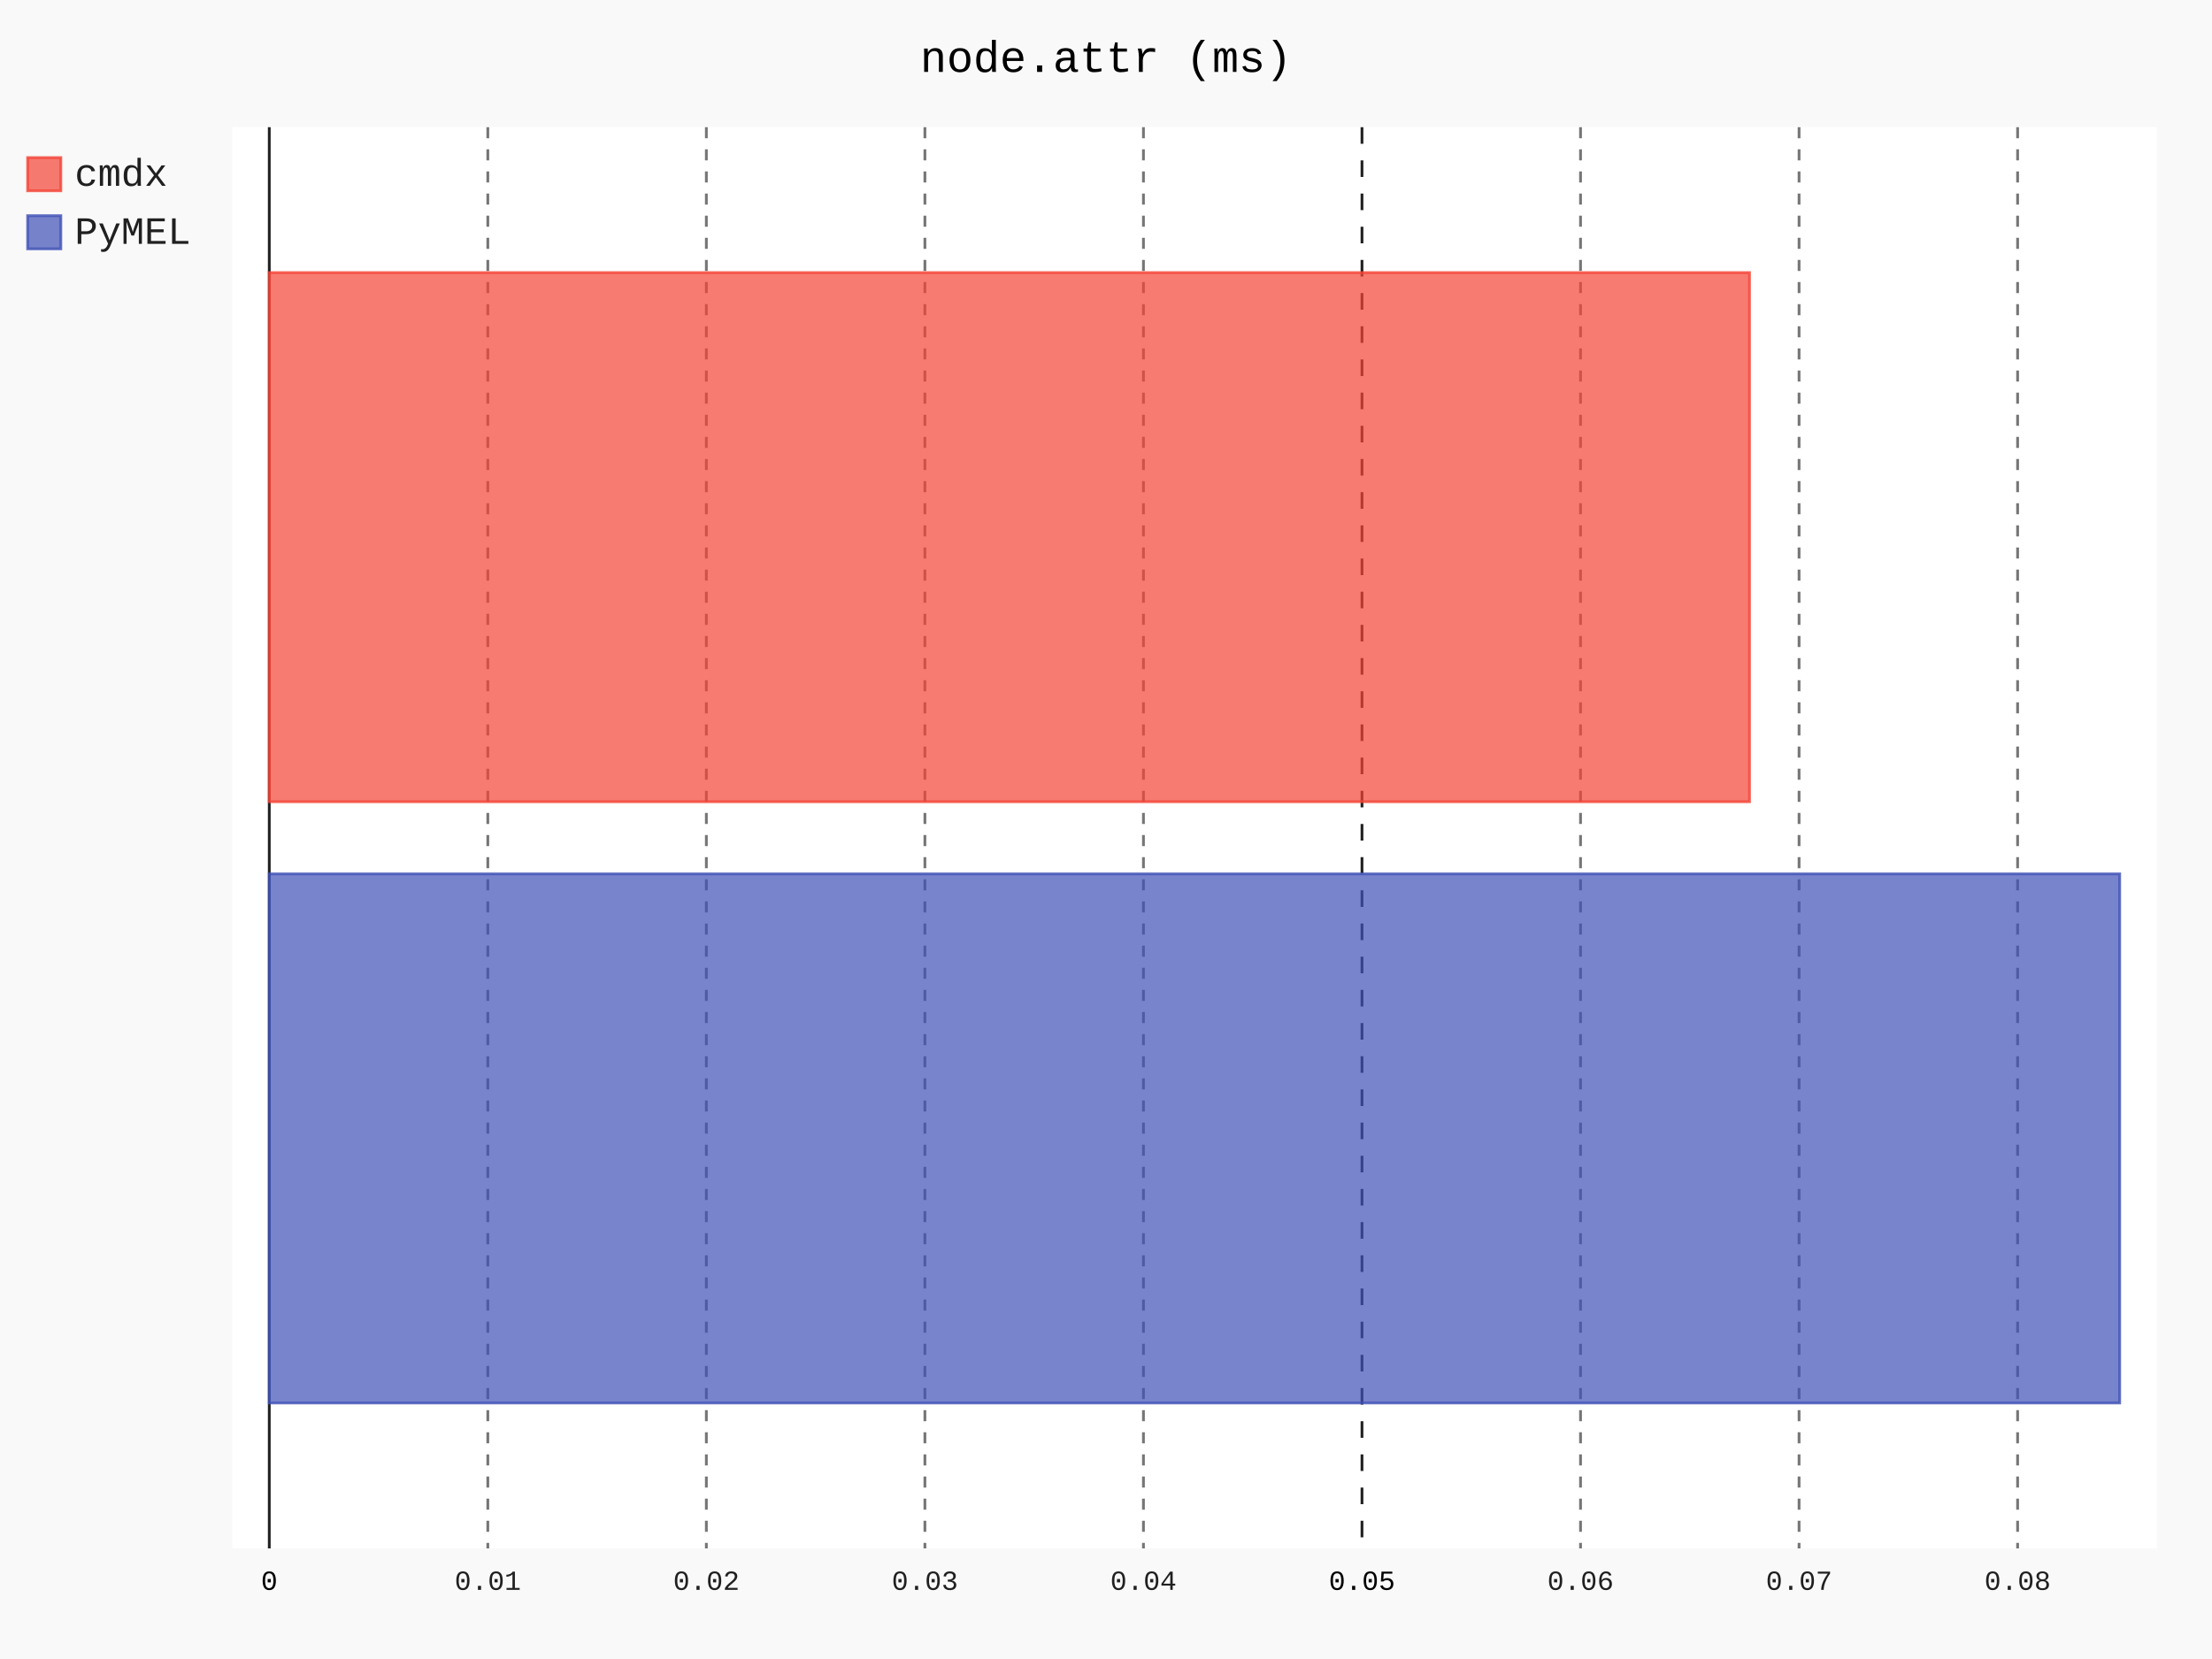
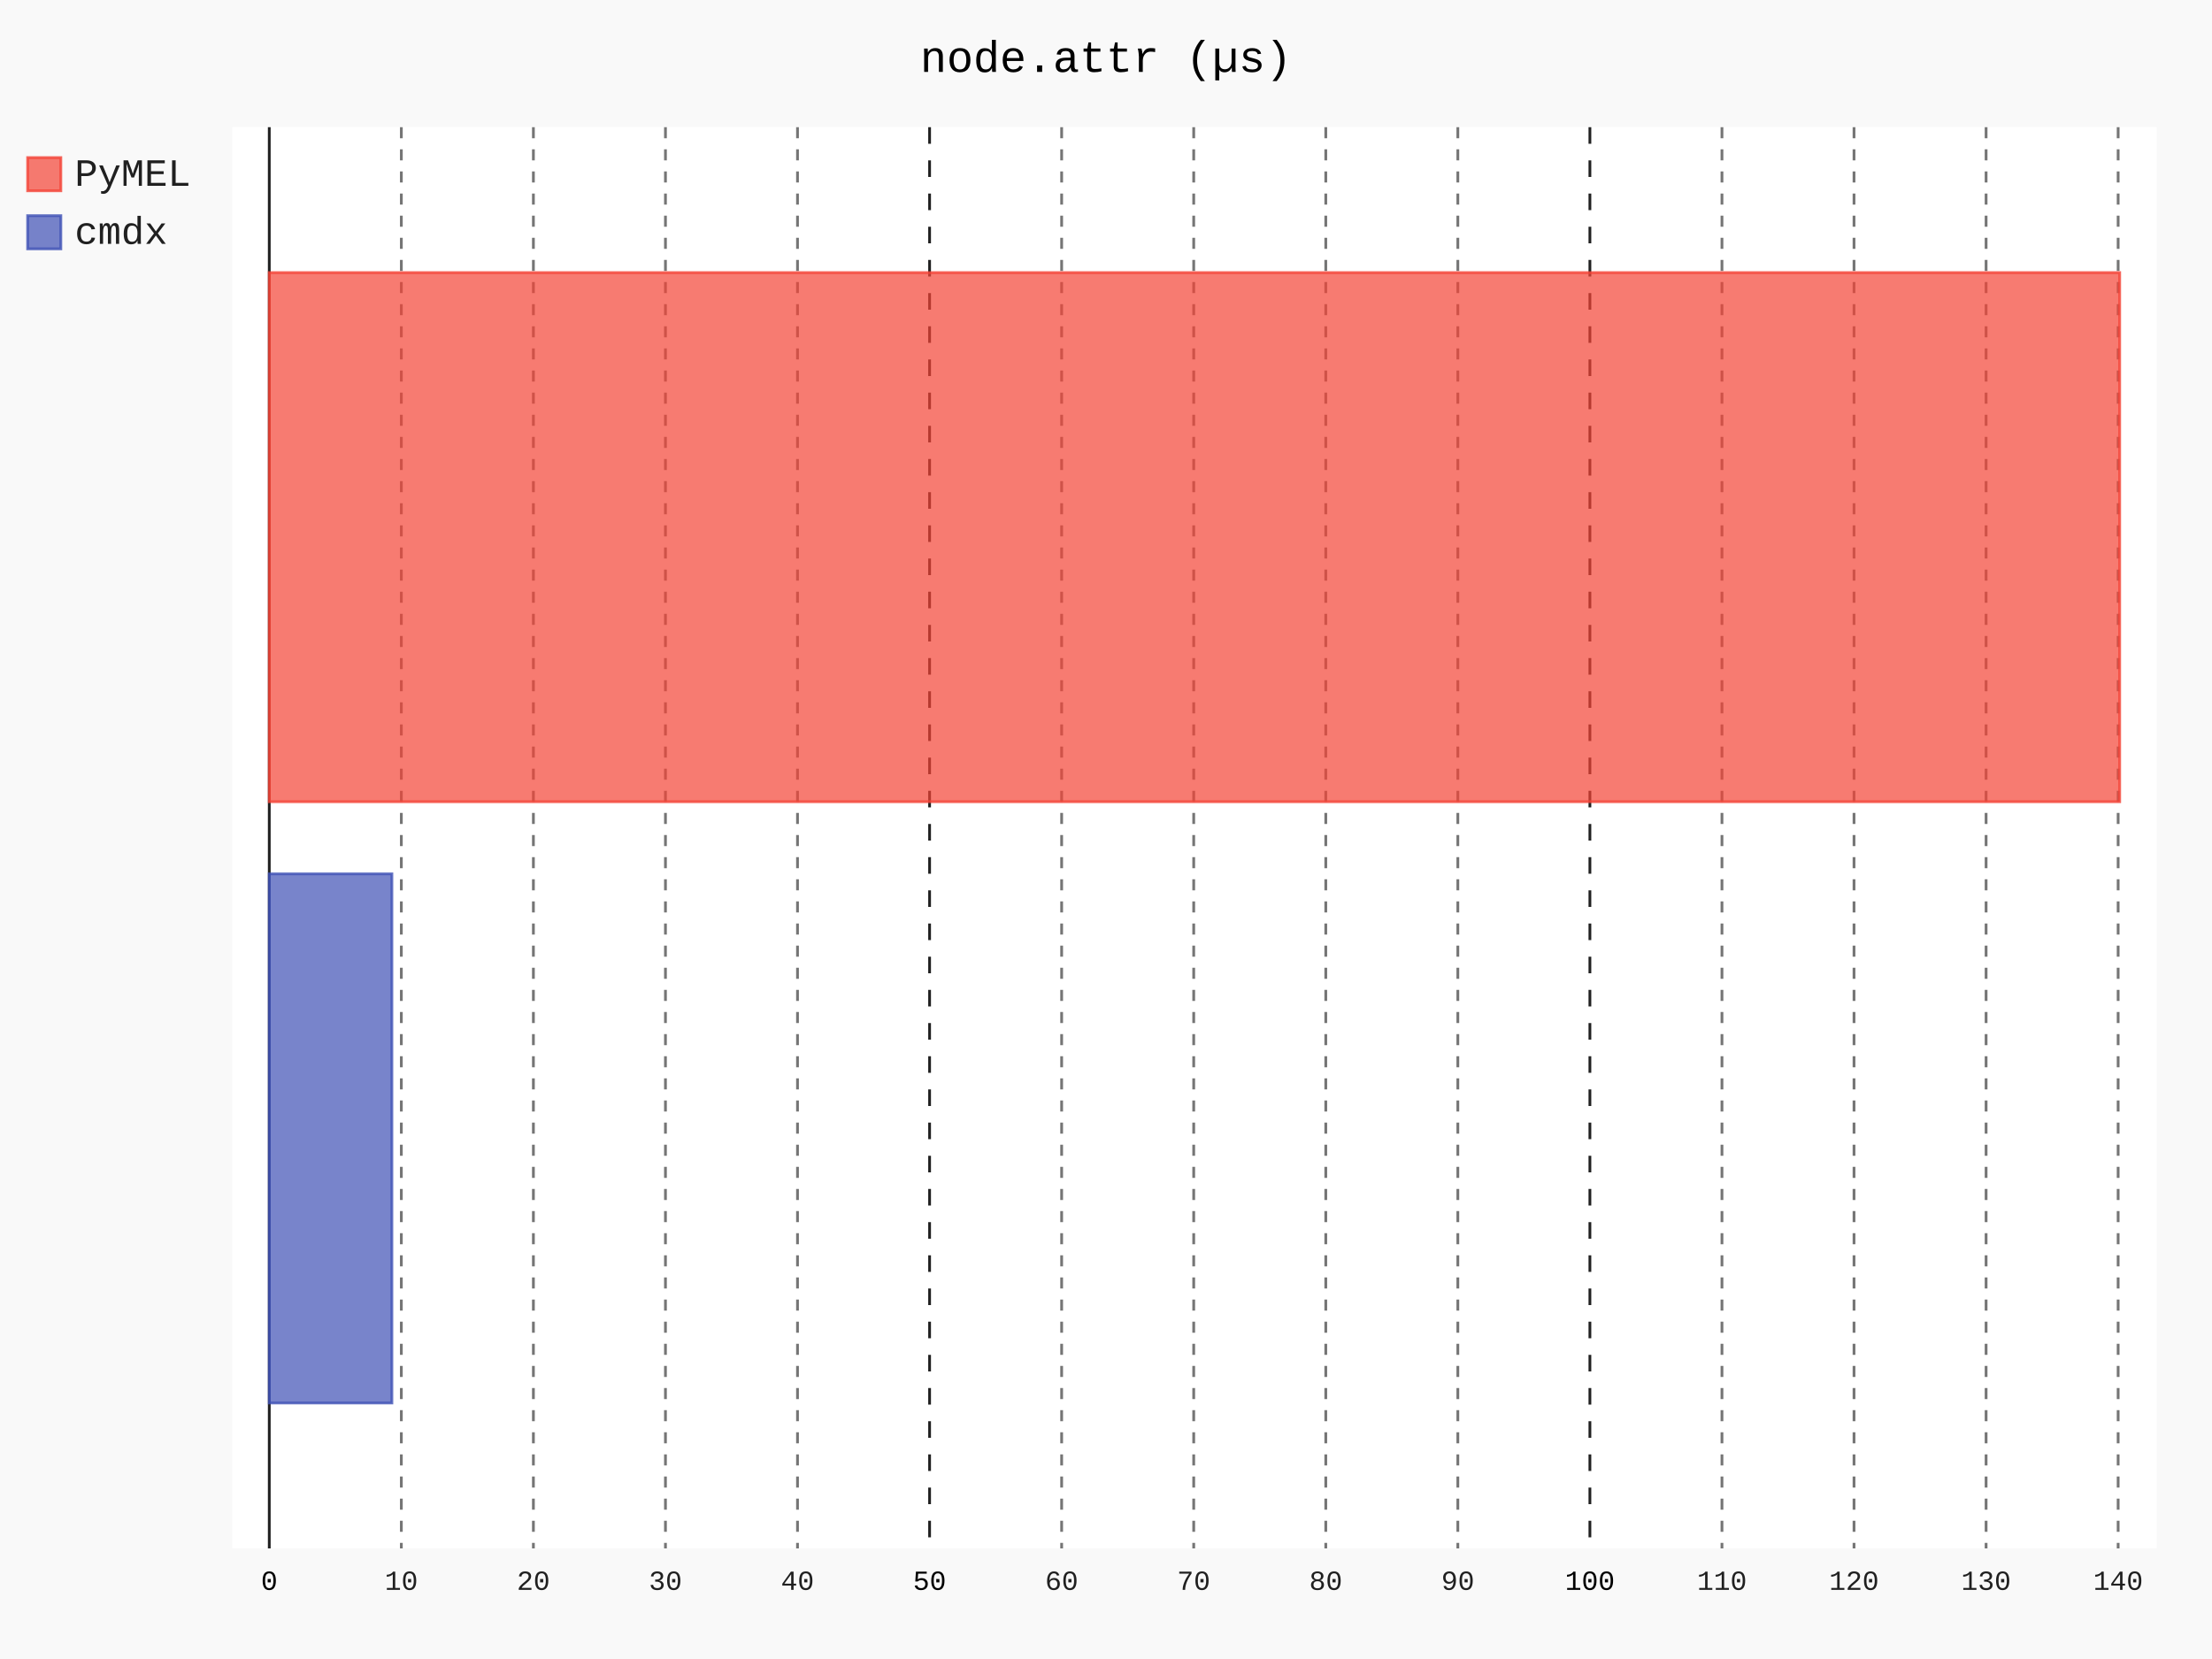
- <svg xmlns="http://www.w3.org/2000/svg" class="pygal-chart" id="chart-b5d3978d-3c11-44bb-ab31-b6a06b4595cc" viewBox="0 0 800 600">
+ <svg xmlns="http://www.w3.org/2000/svg" class="pygal-chart" id="chart-695f6806-16bf-405d-adec-8cb5138be773" viewBox="0 0 800 600">
  <defs>
-     <style type="text/css">#chart-b5d3978d-3c11-44bb-ab31-b6a06b4595cc{-webkit-user-select:none;-webkit-font-smoothing:antialiased;font-family:Consolas,"Liberation Mono",Menlo,Courier,monospace}#chart-b5d3978d-3c11-44bb-ab31-b6a06b4595cc .title{font-family:Consolas,"Liberation Mono",Menlo,Courier,monospace;font-size:16px}#chart-b5d3978d-3c11-44bb-ab31-b6a06b4595cc .legends .legend text{font-family:Consolas,"Liberation Mono",Menlo,Courier,monospace;font-size:14px}#chart-b5d3978d-3c11-44bb-ab31-b6a06b4595cc .axis text{font-family:Consolas,"Liberation Mono",Menlo,Courier,monospace;font-size:10px}#chart-b5d3978d-3c11-44bb-ab31-b6a06b4595cc .axis text.major{font-family:Consolas,"Liberation Mono",Menlo,Courier,monospace;font-size:10px}#chart-b5d3978d-3c11-44bb-ab31-b6a06b4595cc .text-overlay text.value{font-family:Consolas,"Liberation Mono",Menlo,Courier,monospace;font-size:16px}#chart-b5d3978d-3c11-44bb-ab31-b6a06b4595cc .text-overlay text.label{font-family:Consolas,"Liberation Mono",Menlo,Courier,monospace;font-size:10px}#chart-b5d3978d-3c11-44bb-ab31-b6a06b4595cc .tooltip{font-family:Consolas,"Liberation Mono",Menlo,Courier,monospace;font-size:14px}#chart-b5d3978d-3c11-44bb-ab31-b6a06b4595cc text.no_data{font-family:Consolas,"Liberation Mono",Menlo,Courier,monospace;font-size:64px}
- #chart-b5d3978d-3c11-44bb-ab31-b6a06b4595cc{background-color:rgba(249,249,249,1)}#chart-b5d3978d-3c11-44bb-ab31-b6a06b4595cc path,#chart-b5d3978d-3c11-44bb-ab31-b6a06b4595cc line,#chart-b5d3978d-3c11-44bb-ab31-b6a06b4595cc rect,#chart-b5d3978d-3c11-44bb-ab31-b6a06b4595cc circle{-webkit-transition:150ms;-moz-transition:150ms;transition:150ms}#chart-b5d3978d-3c11-44bb-ab31-b6a06b4595cc .graph &gt; .background{fill:rgba(249,249,249,1)}#chart-b5d3978d-3c11-44bb-ab31-b6a06b4595cc .plot &gt; .background{fill:rgba(255,255,255,1)}#chart-b5d3978d-3c11-44bb-ab31-b6a06b4595cc .graph{fill:rgba(0,0,0,.87)}#chart-b5d3978d-3c11-44bb-ab31-b6a06b4595cc text.no_data{fill:rgba(0,0,0,1)}#chart-b5d3978d-3c11-44bb-ab31-b6a06b4595cc .title{fill:rgba(0,0,0,1)}#chart-b5d3978d-3c11-44bb-ab31-b6a06b4595cc .legends .legend text{fill:rgba(0,0,0,.87)}#chart-b5d3978d-3c11-44bb-ab31-b6a06b4595cc .legends .legend:hover text{fill:rgba(0,0,0,1)}#chart-b5d3978d-3c11-44bb-ab31-b6a06b4595cc .axis .line{stroke:rgba(0,0,0,1)}#chart-b5d3978d-3c11-44bb-ab31-b6a06b4595cc .axis .guide.line{stroke:rgba(0,0,0,.54)}#chart-b5d3978d-3c11-44bb-ab31-b6a06b4595cc .axis .major.line{stroke:rgba(0,0,0,.87)}#chart-b5d3978d-3c11-44bb-ab31-b6a06b4595cc .axis text.major{fill:rgba(0,0,0,1)}#chart-b5d3978d-3c11-44bb-ab31-b6a06b4595cc .axis.y .guides:hover .guide.line,#chart-b5d3978d-3c11-44bb-ab31-b6a06b4595cc .line-graph .axis.x .guides:hover .guide.line,#chart-b5d3978d-3c11-44bb-ab31-b6a06b4595cc .stackedline-graph .axis.x .guides:hover .guide.line,#chart-b5d3978d-3c11-44bb-ab31-b6a06b4595cc .xy-graph .axis.x .guides:hover .guide.line{stroke:rgba(0,0,0,1)}#chart-b5d3978d-3c11-44bb-ab31-b6a06b4595cc .axis .guides:hover text{fill:rgba(0,0,0,1)}#chart-b5d3978d-3c11-44bb-ab31-b6a06b4595cc .reactive{fill-opacity:.7;stroke-opacity:.8}#chart-b5d3978d-3c11-44bb-ab31-b6a06b4595cc .ci{stroke:rgba(0,0,0,.87)}#chart-b5d3978d-3c11-44bb-ab31-b6a06b4595cc .reactive.active,#chart-b5d3978d-3c11-44bb-ab31-b6a06b4595cc .active .reactive{fill-opacity:.8;stroke-opacity:.9;stroke-width:4}#chart-b5d3978d-3c11-44bb-ab31-b6a06b4595cc .ci .reactive.active{stroke-width:1.5}#chart-b5d3978d-3c11-44bb-ab31-b6a06b4595cc .series text{fill:rgba(0,0,0,1)}#chart-b5d3978d-3c11-44bb-ab31-b6a06b4595cc .tooltip rect{fill:rgba(255,255,255,1);stroke:rgba(0,0,0,1);-webkit-transition:opacity 150ms;-moz-transition:opacity 150ms;transition:opacity 150ms}#chart-b5d3978d-3c11-44bb-ab31-b6a06b4595cc .tooltip .label{fill:rgba(0,0,0,.87)}#chart-b5d3978d-3c11-44bb-ab31-b6a06b4595cc .tooltip .label{fill:rgba(0,0,0,.87)}#chart-b5d3978d-3c11-44bb-ab31-b6a06b4595cc .tooltip .legend{font-size:.8em;fill:rgba(0,0,0,.54)}#chart-b5d3978d-3c11-44bb-ab31-b6a06b4595cc .tooltip .x_label{font-size:.6em;fill:rgba(0,0,0,1)}#chart-b5d3978d-3c11-44bb-ab31-b6a06b4595cc .tooltip .xlink{font-size:.5em;text-decoration:underline}#chart-b5d3978d-3c11-44bb-ab31-b6a06b4595cc .tooltip .value{font-size:1.5em}#chart-b5d3978d-3c11-44bb-ab31-b6a06b4595cc .bound{font-size:.5em}#chart-b5d3978d-3c11-44bb-ab31-b6a06b4595cc .max-value{font-size:.75em;fill:rgba(0,0,0,.54)}#chart-b5d3978d-3c11-44bb-ab31-b6a06b4595cc .map-element{fill:rgba(255,255,255,1);stroke:rgba(0,0,0,.54) !important}#chart-b5d3978d-3c11-44bb-ab31-b6a06b4595cc .map-element .reactive{fill-opacity:inherit;stroke-opacity:inherit}#chart-b5d3978d-3c11-44bb-ab31-b6a06b4595cc .color-0,#chart-b5d3978d-3c11-44bb-ab31-b6a06b4595cc .color-0 a:visited{stroke:#F44336;fill:#F44336}#chart-b5d3978d-3c11-44bb-ab31-b6a06b4595cc .color-1,#chart-b5d3978d-3c11-44bb-ab31-b6a06b4595cc .color-1 a:visited{stroke:#3F51B5;fill:#3F51B5}#chart-b5d3978d-3c11-44bb-ab31-b6a06b4595cc .text-overlay .color-0 text{fill:black}#chart-b5d3978d-3c11-44bb-ab31-b6a06b4595cc .text-overlay .color-1 text{fill:black}
- #chart-b5d3978d-3c11-44bb-ab31-b6a06b4595cc text.no_data{text-anchor:middle}#chart-b5d3978d-3c11-44bb-ab31-b6a06b4595cc .guide.line{fill:none}#chart-b5d3978d-3c11-44bb-ab31-b6a06b4595cc .centered{text-anchor:middle}#chart-b5d3978d-3c11-44bb-ab31-b6a06b4595cc .title{text-anchor:middle}#chart-b5d3978d-3c11-44bb-ab31-b6a06b4595cc .legends .legend text{fill-opacity:1}#chart-b5d3978d-3c11-44bb-ab31-b6a06b4595cc .axis.x text{text-anchor:middle}#chart-b5d3978d-3c11-44bb-ab31-b6a06b4595cc .axis.x:not(.web) text[transform]{text-anchor:start}#chart-b5d3978d-3c11-44bb-ab31-b6a06b4595cc .axis.x:not(.web) text[transform].backwards{text-anchor:end}#chart-b5d3978d-3c11-44bb-ab31-b6a06b4595cc .axis.y text{text-anchor:end}#chart-b5d3978d-3c11-44bb-ab31-b6a06b4595cc .axis.y text[transform].backwards{text-anchor:start}#chart-b5d3978d-3c11-44bb-ab31-b6a06b4595cc .axis.y2 text{text-anchor:start}#chart-b5d3978d-3c11-44bb-ab31-b6a06b4595cc .axis.y2 text[transform].backwards{text-anchor:end}#chart-b5d3978d-3c11-44bb-ab31-b6a06b4595cc .axis .guide.line{stroke-dasharray:4,4}#chart-b5d3978d-3c11-44bb-ab31-b6a06b4595cc .axis .major.guide.line{stroke-dasharray:6,6}#chart-b5d3978d-3c11-44bb-ab31-b6a06b4595cc .horizontal .axis.y .guide.line,#chart-b5d3978d-3c11-44bb-ab31-b6a06b4595cc .horizontal .axis.y2 .guide.line,#chart-b5d3978d-3c11-44bb-ab31-b6a06b4595cc .vertical .axis.x .guide.line{opacity:0}#chart-b5d3978d-3c11-44bb-ab31-b6a06b4595cc .horizontal .axis.always_show .guide.line,#chart-b5d3978d-3c11-44bb-ab31-b6a06b4595cc .vertical .axis.always_show .guide.line{opacity:1 !important}#chart-b5d3978d-3c11-44bb-ab31-b6a06b4595cc .axis.y .guides:hover .guide.line,#chart-b5d3978d-3c11-44bb-ab31-b6a06b4595cc .axis.y2 .guides:hover .guide.line,#chart-b5d3978d-3c11-44bb-ab31-b6a06b4595cc .axis.x .guides:hover .guide.line{opacity:1}#chart-b5d3978d-3c11-44bb-ab31-b6a06b4595cc .axis .guides:hover text{opacity:1}#chart-b5d3978d-3c11-44bb-ab31-b6a06b4595cc .nofill{fill:none}#chart-b5d3978d-3c11-44bb-ab31-b6a06b4595cc .subtle-fill{fill-opacity:.2}#chart-b5d3978d-3c11-44bb-ab31-b6a06b4595cc .dot{stroke-width:1px;fill-opacity:1}#chart-b5d3978d-3c11-44bb-ab31-b6a06b4595cc .dot.active{stroke-width:5px}#chart-b5d3978d-3c11-44bb-ab31-b6a06b4595cc .dot.negative{fill:transparent}#chart-b5d3978d-3c11-44bb-ab31-b6a06b4595cc text,#chart-b5d3978d-3c11-44bb-ab31-b6a06b4595cc tspan{stroke:none !important}#chart-b5d3978d-3c11-44bb-ab31-b6a06b4595cc .series text.active{opacity:1}#chart-b5d3978d-3c11-44bb-ab31-b6a06b4595cc .tooltip rect{fill-opacity:.95;stroke-width:.5}#chart-b5d3978d-3c11-44bb-ab31-b6a06b4595cc .tooltip text{fill-opacity:1}#chart-b5d3978d-3c11-44bb-ab31-b6a06b4595cc .showable{visibility:hidden}#chart-b5d3978d-3c11-44bb-ab31-b6a06b4595cc .showable.shown{visibility:visible}#chart-b5d3978d-3c11-44bb-ab31-b6a06b4595cc .gauge-background{fill:rgba(229,229,229,1);stroke:none}#chart-b5d3978d-3c11-44bb-ab31-b6a06b4595cc .bg-lines{stroke:rgba(249,249,249,1);stroke-width:2px}</style>
+     <style type="text/css">#chart-695f6806-16bf-405d-adec-8cb5138be773{-webkit-user-select:none;-webkit-font-smoothing:antialiased;font-family:Consolas,"Liberation Mono",Menlo,Courier,monospace}#chart-695f6806-16bf-405d-adec-8cb5138be773 .title{font-family:Consolas,"Liberation Mono",Menlo,Courier,monospace;font-size:16px}#chart-695f6806-16bf-405d-adec-8cb5138be773 .legends .legend text{font-family:Consolas,"Liberation Mono",Menlo,Courier,monospace;font-size:14px}#chart-695f6806-16bf-405d-adec-8cb5138be773 .axis text{font-family:Consolas,"Liberation Mono",Menlo,Courier,monospace;font-size:10px}#chart-695f6806-16bf-405d-adec-8cb5138be773 .axis text.major{font-family:Consolas,"Liberation Mono",Menlo,Courier,monospace;font-size:10px}#chart-695f6806-16bf-405d-adec-8cb5138be773 .text-overlay text.value{font-family:Consolas,"Liberation Mono",Menlo,Courier,monospace;font-size:16px}#chart-695f6806-16bf-405d-adec-8cb5138be773 .text-overlay text.label{font-family:Consolas,"Liberation Mono",Menlo,Courier,monospace;font-size:10px}#chart-695f6806-16bf-405d-adec-8cb5138be773 .tooltip{font-family:Consolas,"Liberation Mono",Menlo,Courier,monospace;font-size:14px}#chart-695f6806-16bf-405d-adec-8cb5138be773 text.no_data{font-family:Consolas,"Liberation Mono",Menlo,Courier,monospace;font-size:64px}
+ #chart-695f6806-16bf-405d-adec-8cb5138be773{background-color:rgba(249,249,249,1)}#chart-695f6806-16bf-405d-adec-8cb5138be773 path,#chart-695f6806-16bf-405d-adec-8cb5138be773 line,#chart-695f6806-16bf-405d-adec-8cb5138be773 rect,#chart-695f6806-16bf-405d-adec-8cb5138be773 circle{-webkit-transition:150ms;-moz-transition:150ms;transition:150ms}#chart-695f6806-16bf-405d-adec-8cb5138be773 .graph &gt; .background{fill:rgba(249,249,249,1)}#chart-695f6806-16bf-405d-adec-8cb5138be773 .plot &gt; .background{fill:rgba(255,255,255,1)}#chart-695f6806-16bf-405d-adec-8cb5138be773 .graph{fill:rgba(0,0,0,.87)}#chart-695f6806-16bf-405d-adec-8cb5138be773 text.no_data{fill:rgba(0,0,0,1)}#chart-695f6806-16bf-405d-adec-8cb5138be773 .title{fill:rgba(0,0,0,1)}#chart-695f6806-16bf-405d-adec-8cb5138be773 .legends .legend text{fill:rgba(0,0,0,.87)}#chart-695f6806-16bf-405d-adec-8cb5138be773 .legends .legend:hover text{fill:rgba(0,0,0,1)}#chart-695f6806-16bf-405d-adec-8cb5138be773 .axis .line{stroke:rgba(0,0,0,1)}#chart-695f6806-16bf-405d-adec-8cb5138be773 .axis .guide.line{stroke:rgba(0,0,0,.54)}#chart-695f6806-16bf-405d-adec-8cb5138be773 .axis .major.line{stroke:rgba(0,0,0,.87)}#chart-695f6806-16bf-405d-adec-8cb5138be773 .axis text.major{fill:rgba(0,0,0,1)}#chart-695f6806-16bf-405d-adec-8cb5138be773 .axis.y .guides:hover .guide.line,#chart-695f6806-16bf-405d-adec-8cb5138be773 .line-graph .axis.x .guides:hover .guide.line,#chart-695f6806-16bf-405d-adec-8cb5138be773 .stackedline-graph .axis.x .guides:hover .guide.line,#chart-695f6806-16bf-405d-adec-8cb5138be773 .xy-graph .axis.x .guides:hover .guide.line{stroke:rgba(0,0,0,1)}#chart-695f6806-16bf-405d-adec-8cb5138be773 .axis .guides:hover text{fill:rgba(0,0,0,1)}#chart-695f6806-16bf-405d-adec-8cb5138be773 .reactive{fill-opacity:.7;stroke-opacity:.8}#chart-695f6806-16bf-405d-adec-8cb5138be773 .ci{stroke:rgba(0,0,0,.87)}#chart-695f6806-16bf-405d-adec-8cb5138be773 .reactive.active,#chart-695f6806-16bf-405d-adec-8cb5138be773 .active .reactive{fill-opacity:.8;stroke-opacity:.9;stroke-width:4}#chart-695f6806-16bf-405d-adec-8cb5138be773 .ci .reactive.active{stroke-width:1.5}#chart-695f6806-16bf-405d-adec-8cb5138be773 .series text{fill:rgba(0,0,0,1)}#chart-695f6806-16bf-405d-adec-8cb5138be773 .tooltip rect{fill:rgba(255,255,255,1);stroke:rgba(0,0,0,1);-webkit-transition:opacity 150ms;-moz-transition:opacity 150ms;transition:opacity 150ms}#chart-695f6806-16bf-405d-adec-8cb5138be773 .tooltip .label{fill:rgba(0,0,0,.87)}#chart-695f6806-16bf-405d-adec-8cb5138be773 .tooltip .label{fill:rgba(0,0,0,.87)}#chart-695f6806-16bf-405d-adec-8cb5138be773 .tooltip .legend{font-size:.8em;fill:rgba(0,0,0,.54)}#chart-695f6806-16bf-405d-adec-8cb5138be773 .tooltip .x_label{font-size:.6em;fill:rgba(0,0,0,1)}#chart-695f6806-16bf-405d-adec-8cb5138be773 .tooltip .xlink{font-size:.5em;text-decoration:underline}#chart-695f6806-16bf-405d-adec-8cb5138be773 .tooltip .value{font-size:1.5em}#chart-695f6806-16bf-405d-adec-8cb5138be773 .bound{font-size:.5em}#chart-695f6806-16bf-405d-adec-8cb5138be773 .max-value{font-size:.75em;fill:rgba(0,0,0,.54)}#chart-695f6806-16bf-405d-adec-8cb5138be773 .map-element{fill:rgba(255,255,255,1);stroke:rgba(0,0,0,.54) !important}#chart-695f6806-16bf-405d-adec-8cb5138be773 .map-element .reactive{fill-opacity:inherit;stroke-opacity:inherit}#chart-695f6806-16bf-405d-adec-8cb5138be773 .color-0,#chart-695f6806-16bf-405d-adec-8cb5138be773 .color-0 a:visited{stroke:#F44336;fill:#F44336}#chart-695f6806-16bf-405d-adec-8cb5138be773 .color-1,#chart-695f6806-16bf-405d-adec-8cb5138be773 .color-1 a:visited{stroke:#3F51B5;fill:#3F51B5}#chart-695f6806-16bf-405d-adec-8cb5138be773 .text-overlay .color-0 text{fill:black}#chart-695f6806-16bf-405d-adec-8cb5138be773 .text-overlay .color-1 text{fill:black}
+ #chart-695f6806-16bf-405d-adec-8cb5138be773 text.no_data{text-anchor:middle}#chart-695f6806-16bf-405d-adec-8cb5138be773 .guide.line{fill:none}#chart-695f6806-16bf-405d-adec-8cb5138be773 .centered{text-anchor:middle}#chart-695f6806-16bf-405d-adec-8cb5138be773 .title{text-anchor:middle}#chart-695f6806-16bf-405d-adec-8cb5138be773 .legends .legend text{fill-opacity:1}#chart-695f6806-16bf-405d-adec-8cb5138be773 .axis.x text{text-anchor:middle}#chart-695f6806-16bf-405d-adec-8cb5138be773 .axis.x:not(.web) text[transform]{text-anchor:start}#chart-695f6806-16bf-405d-adec-8cb5138be773 .axis.x:not(.web) text[transform].backwards{text-anchor:end}#chart-695f6806-16bf-405d-adec-8cb5138be773 .axis.y text{text-anchor:end}#chart-695f6806-16bf-405d-adec-8cb5138be773 .axis.y text[transform].backwards{text-anchor:start}#chart-695f6806-16bf-405d-adec-8cb5138be773 .axis.y2 text{text-anchor:start}#chart-695f6806-16bf-405d-adec-8cb5138be773 .axis.y2 text[transform].backwards{text-anchor:end}#chart-695f6806-16bf-405d-adec-8cb5138be773 .axis .guide.line{stroke-dasharray:4,4}#chart-695f6806-16bf-405d-adec-8cb5138be773 .axis .major.guide.line{stroke-dasharray:6,6}#chart-695f6806-16bf-405d-adec-8cb5138be773 .horizontal .axis.y .guide.line,#chart-695f6806-16bf-405d-adec-8cb5138be773 .horizontal .axis.y2 .guide.line,#chart-695f6806-16bf-405d-adec-8cb5138be773 .vertical .axis.x .guide.line{opacity:0}#chart-695f6806-16bf-405d-adec-8cb5138be773 .horizontal .axis.always_show .guide.line,#chart-695f6806-16bf-405d-adec-8cb5138be773 .vertical .axis.always_show .guide.line{opacity:1 !important}#chart-695f6806-16bf-405d-adec-8cb5138be773 .axis.y .guides:hover .guide.line,#chart-695f6806-16bf-405d-adec-8cb5138be773 .axis.y2 .guides:hover .guide.line,#chart-695f6806-16bf-405d-adec-8cb5138be773 .axis.x .guides:hover .guide.line{opacity:1}#chart-695f6806-16bf-405d-adec-8cb5138be773 .axis .guides:hover text{opacity:1}#chart-695f6806-16bf-405d-adec-8cb5138be773 .nofill{fill:none}#chart-695f6806-16bf-405d-adec-8cb5138be773 .subtle-fill{fill-opacity:.2}#chart-695f6806-16bf-405d-adec-8cb5138be773 .dot{stroke-width:1px;fill-opacity:1}#chart-695f6806-16bf-405d-adec-8cb5138be773 .dot.active{stroke-width:5px}#chart-695f6806-16bf-405d-adec-8cb5138be773 .dot.negative{fill:transparent}#chart-695f6806-16bf-405d-adec-8cb5138be773 text,#chart-695f6806-16bf-405d-adec-8cb5138be773 tspan{stroke:none !important}#chart-695f6806-16bf-405d-adec-8cb5138be773 .series text.active{opacity:1}#chart-695f6806-16bf-405d-adec-8cb5138be773 .tooltip rect{fill-opacity:.95;stroke-width:.5}#chart-695f6806-16bf-405d-adec-8cb5138be773 .tooltip text{fill-opacity:1}#chart-695f6806-16bf-405d-adec-8cb5138be773 .showable{visibility:hidden}#chart-695f6806-16bf-405d-adec-8cb5138be773 .showable.shown{visibility:visible}#chart-695f6806-16bf-405d-adec-8cb5138be773 .gauge-background{fill:rgba(229,229,229,1);stroke:none}#chart-695f6806-16bf-405d-adec-8cb5138be773 .bg-lines{stroke:rgba(249,249,249,1);stroke-width:2px}</style>
  </defs>
  <g class="graph horizontalbar-graph horizontal">
    <rect class="background" height="600" width="800" x="0" y="0" />
    <g class="plot" transform="translate(84, 46)">
      <rect class="background" height="514" width="696.0" x="0" y="0" />
      <g class="axis x always_show">
        <g class="guides">
          <path class="axis major line" d="M13.385 0 v514" />
          <text class="major" x="13.385" y="529.0">0</text>
        </g>
        <g class="guides">
-           <path class="guide line" d="M92.424 0 v514" />
-           <text class="" x="92.424" y="529.0">0.01</text>
+           <path class="guide line" d="M61.147 0 v514" />
+           <text class="" x="61.147" y="529.0">10</text>
        </g>
        <g class="guides">
-           <path class="guide line" d="M171.463 0 v514" />
-           <text class="" x="171.463" y="529.0">0.02</text>
+           <path class="guide line" d="M108.909 0 v514" />
+           <text class="" x="108.909" y="529.0">20</text>
        </g>
        <g class="guides">
-           <path class="guide line" d="M250.502 0 v514" />
-           <text class="" x="250.502" y="529.0">0.03</text>
+           <path class="guide line" d="M156.672 0 v514" />
+           <text class="" x="156.672" y="529.0">30</text>
        </g>
        <g class="guides">
-           <path class="guide line" d="M329.541 0 v514" />
-           <text class="" x="329.541" y="529.0">0.04</text>
+           <path class="guide line" d="M204.434 0 v514" />
+           <text class="" x="204.434" y="529.0">40</text>
        </g>
        <g class="guides">
-           <path class="major guide line" d="M408.58 0 v514" />
-           <text class="major" x="408.58" y="529.0">0.05</text>
+           <path class="major guide line" d="M252.197 0 v514" />
+           <text class="major" x="252.197" y="529.0">50</text>
        </g>
        <g class="guides">
-           <path class="guide line" d="M487.619 0 v514" />
-           <text class="" x="487.619" y="529.0">0.06</text>
+           <path class="guide line" d="M299.959 0 v514" />
+           <text class="" x="299.959" y="529.0">60</text>
        </g>
        <g class="guides">
-           <path class="guide line" d="M566.658 0 v514" />
-           <text class="" x="566.658" y="529.0">0.07</text>
+           <path class="guide line" d="M347.721 0 v514" />
+           <text class="" x="347.721" y="529.0">70</text>
        </g>
        <g class="guides">
-           <path class="guide line" d="M645.697 0 v514" />
-           <text class="" x="645.697" y="529.0">0.08</text>
+           <path class="guide line" d="M395.484 0 v514" />
+           <text class="" x="395.484" y="529.0">80</text>
+         </g>
+         <g class="guides">
+           <path class="guide line" d="M443.246 0 v514" />
+           <text class="" x="443.246" y="529.0">90</text>
+         </g>
+         <g class="guides">
+           <path class="major guide line" d="M491.008 0 v514" />
+           <text class="major" x="491.008" y="529.0">100</text>
+         </g>
+         <g class="guides">
+           <path class="guide line" d="M538.771 0 v514" />
+           <text class="" x="538.771" y="529.0">110</text>
+         </g>
+         <g class="guides">
+           <path class="guide line" d="M586.533 0 v514" />
+           <text class="" x="586.533" y="529.0">120</text>
+         </g>
+         <g class="guides">
+           <path class="guide line" d="M634.296 0 v514" />
+           <text class="" x="634.296" y="529.0">130</text>
+         </g>
+         <g class="guides">
+           <path class="guide line" d="M682.058 0 v514" />
+           <text class="" x="682.058" y="529.0">140</text>
        </g>
      </g>
      <g class="series serie-1 color-1">
        <g class="bars">
          <g class="bar">
-             <rect class="rect reactive tooltip-trigger" height="191.366" rx="0" ry="0" width="669.231" x="13.385" y="270.048" />
+             <rect class="rect reactive tooltip-trigger" height="191.366" rx="0" ry="0" width="44.342" x="13.385" y="270.048" />
          </g>
        </g>
      </g>
      <g class="series serie-0 color-0">
        <g class="bars">
          <g class="bar">
-             <rect class="rect reactive tooltip-trigger" height="191.366" rx="0" ry="0" width="535.355" x="13.385" y="52.586" />
+             <rect class="rect reactive tooltip-trigger" height="191.366" rx="0" ry="0" width="669.231" x="13.385" y="52.586" />
          </g>
        </g>
      </g>
    </g>
    <g class="titles">
-       <text class="title plot_title" x="400.0" y="26">node.attr (ms)</text>
+       <text class="title plot_title" x="400.0" y="26">node.attr (µs)</text>
    </g>
    <g class="plot overlay" transform="translate(84, 46)">
      <g class="series serie-1 color-1" />
      <g class="series serie-0 color-0" />
    </g>
    <g class="plot text-overlay" transform="translate(84, 46)">
      <g class="series serie-1 color-1" />
      <g class="series serie-0 color-0" />
    </g>
    <g class="plot tooltip-overlay" transform="translate(84, 46)">
      <g class="tooltip" style="opacity: 0" transform="translate(0 0)">
        <rect class="tooltip-box" height="0" rx="0" ry="0" width="0" />
        <g class="text" />
      </g>
    </g>
    <g class="legends" transform="translate(10, 56)">
      <g class="legend reactive activate-serie" id="activate-serie-0">
        <rect class="color-0 reactive" height="12" width="12" x="0.0" y="1.0" />
-         <text x="17.0" y="11.2">cmdx</text>
+         <text x="17.0" y="11.2">PyMEL</text>
      </g>
      <g class="legend reactive activate-serie" id="activate-serie-1">
        <rect class="color-1 reactive" height="12" width="12" x="0.0" y="22.0" />
-         <text x="17.0" y="32.2">PyMEL</text>
+         <text x="17.0" y="32.2">cmdx</text>
      </g>
    </g>
    <g class="legends" transform="translate(790, 56)" />
  </g>
</svg>
